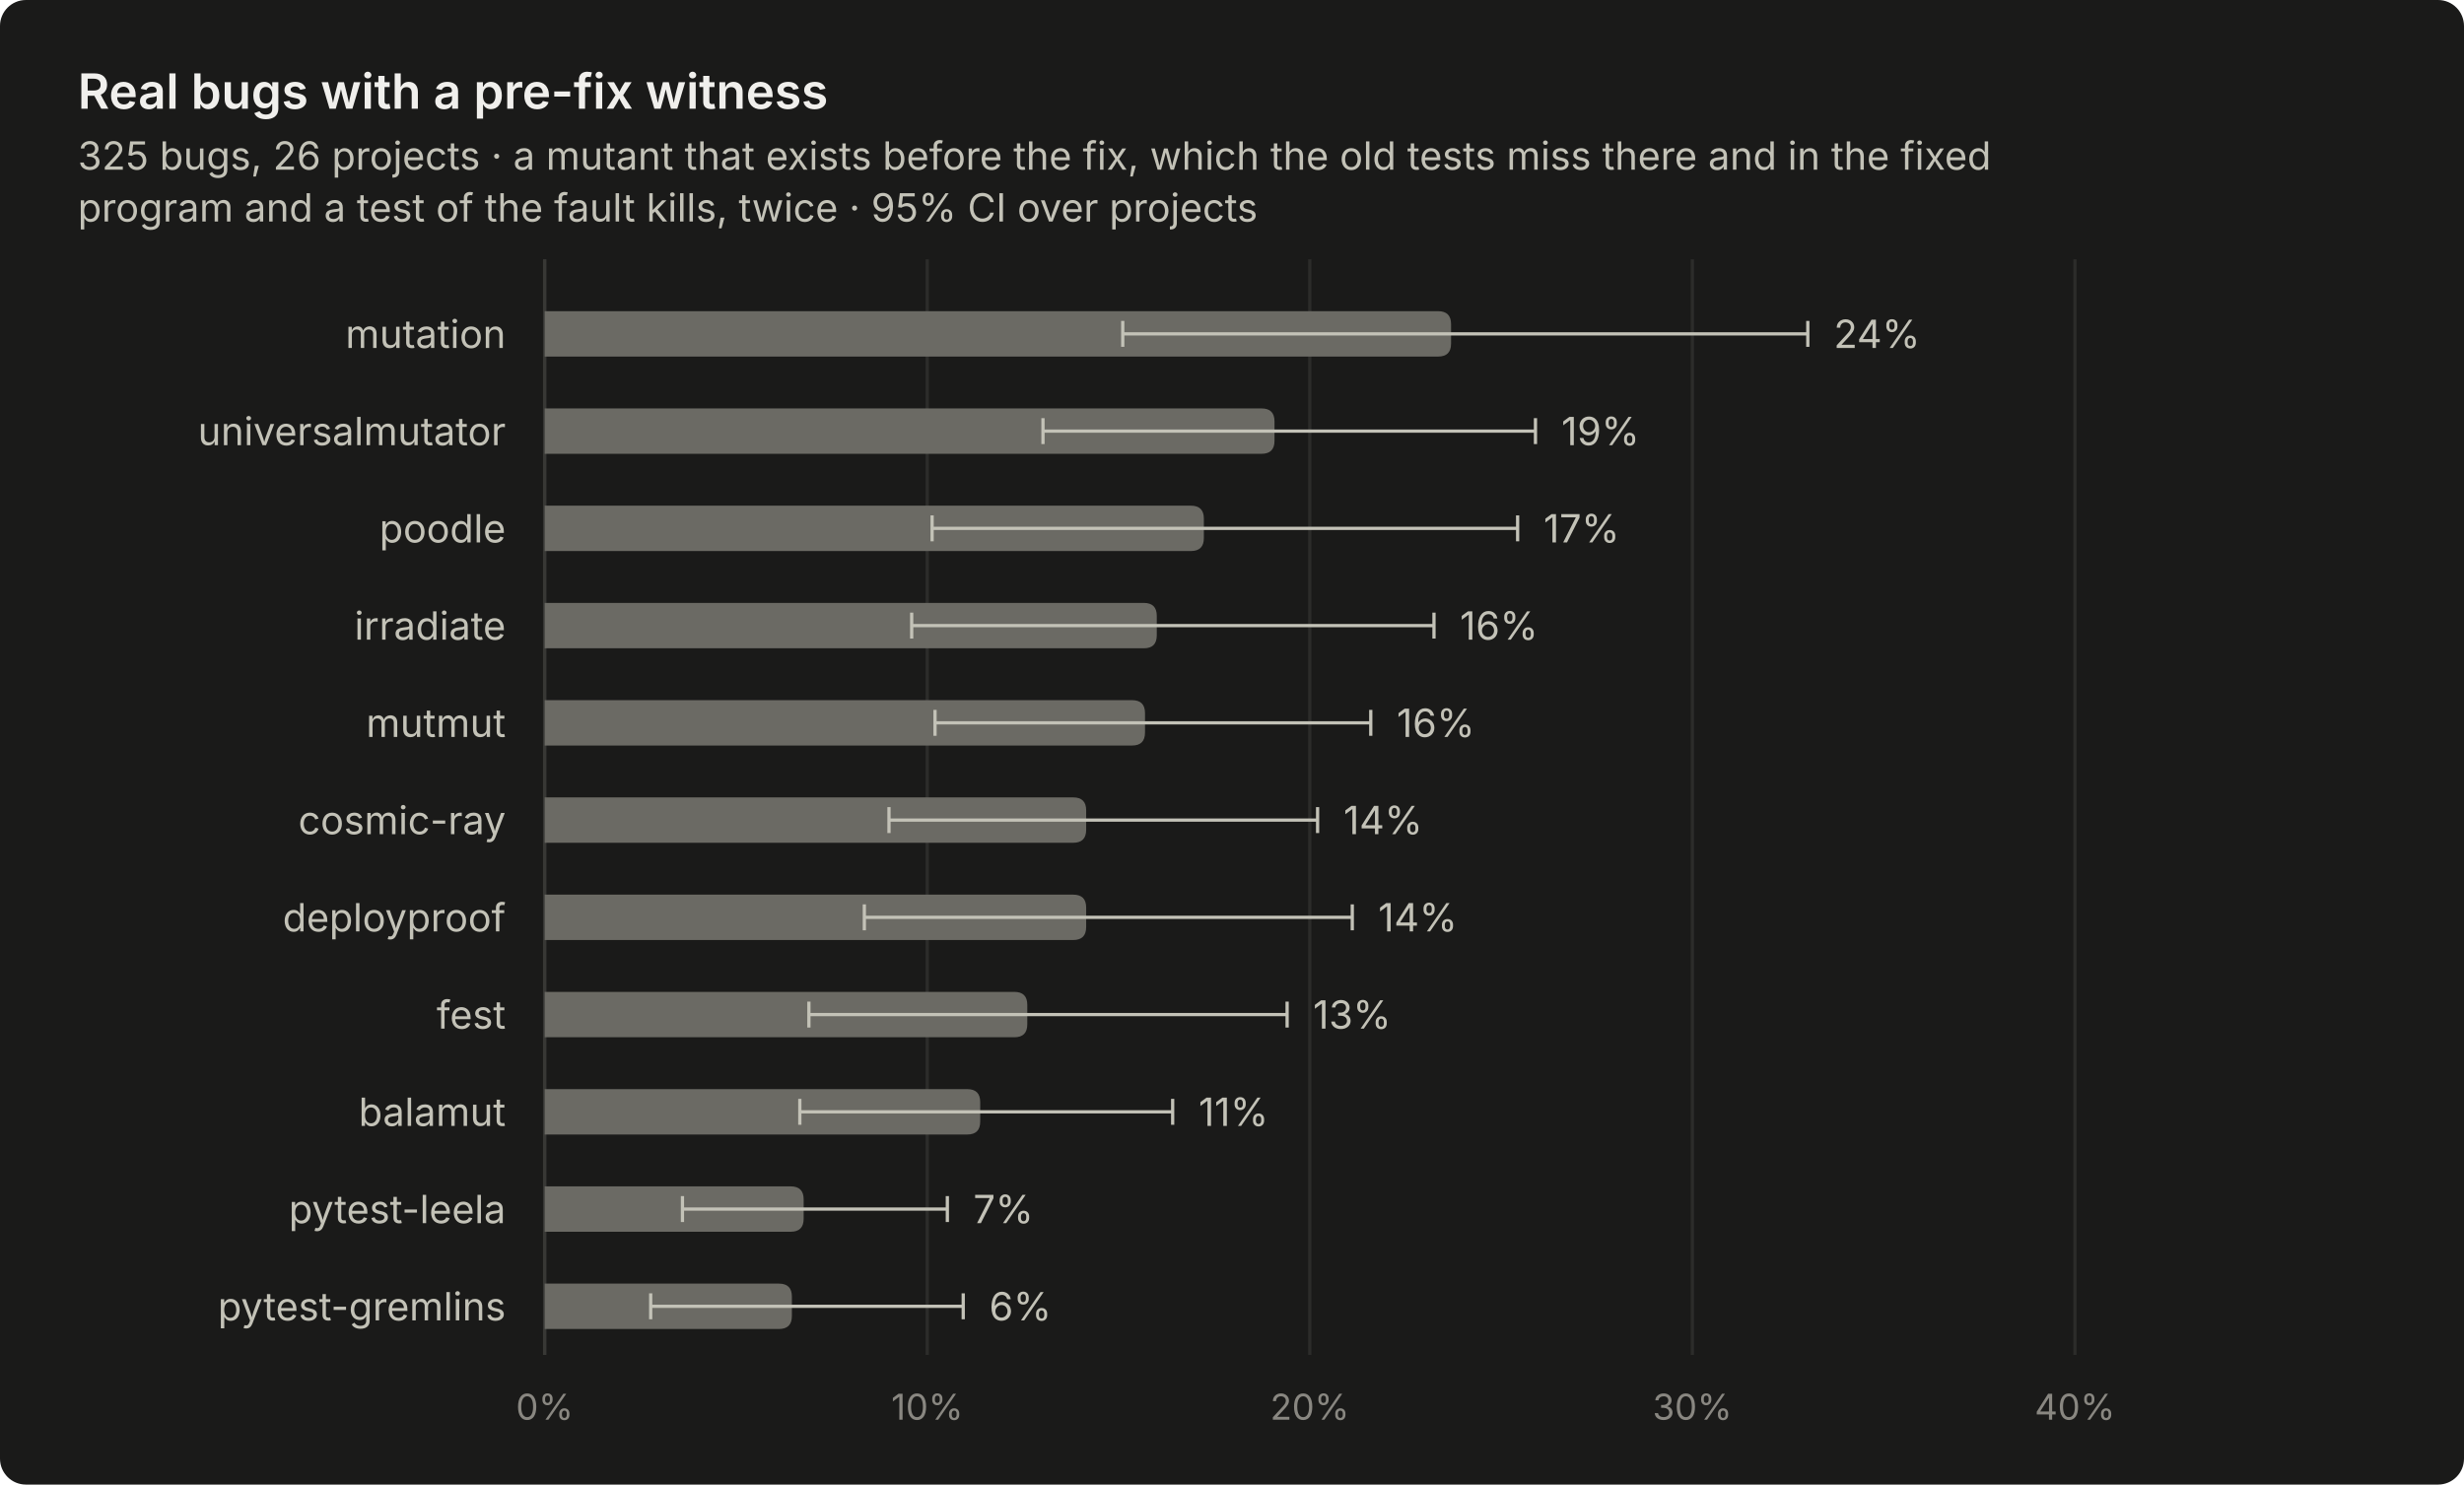
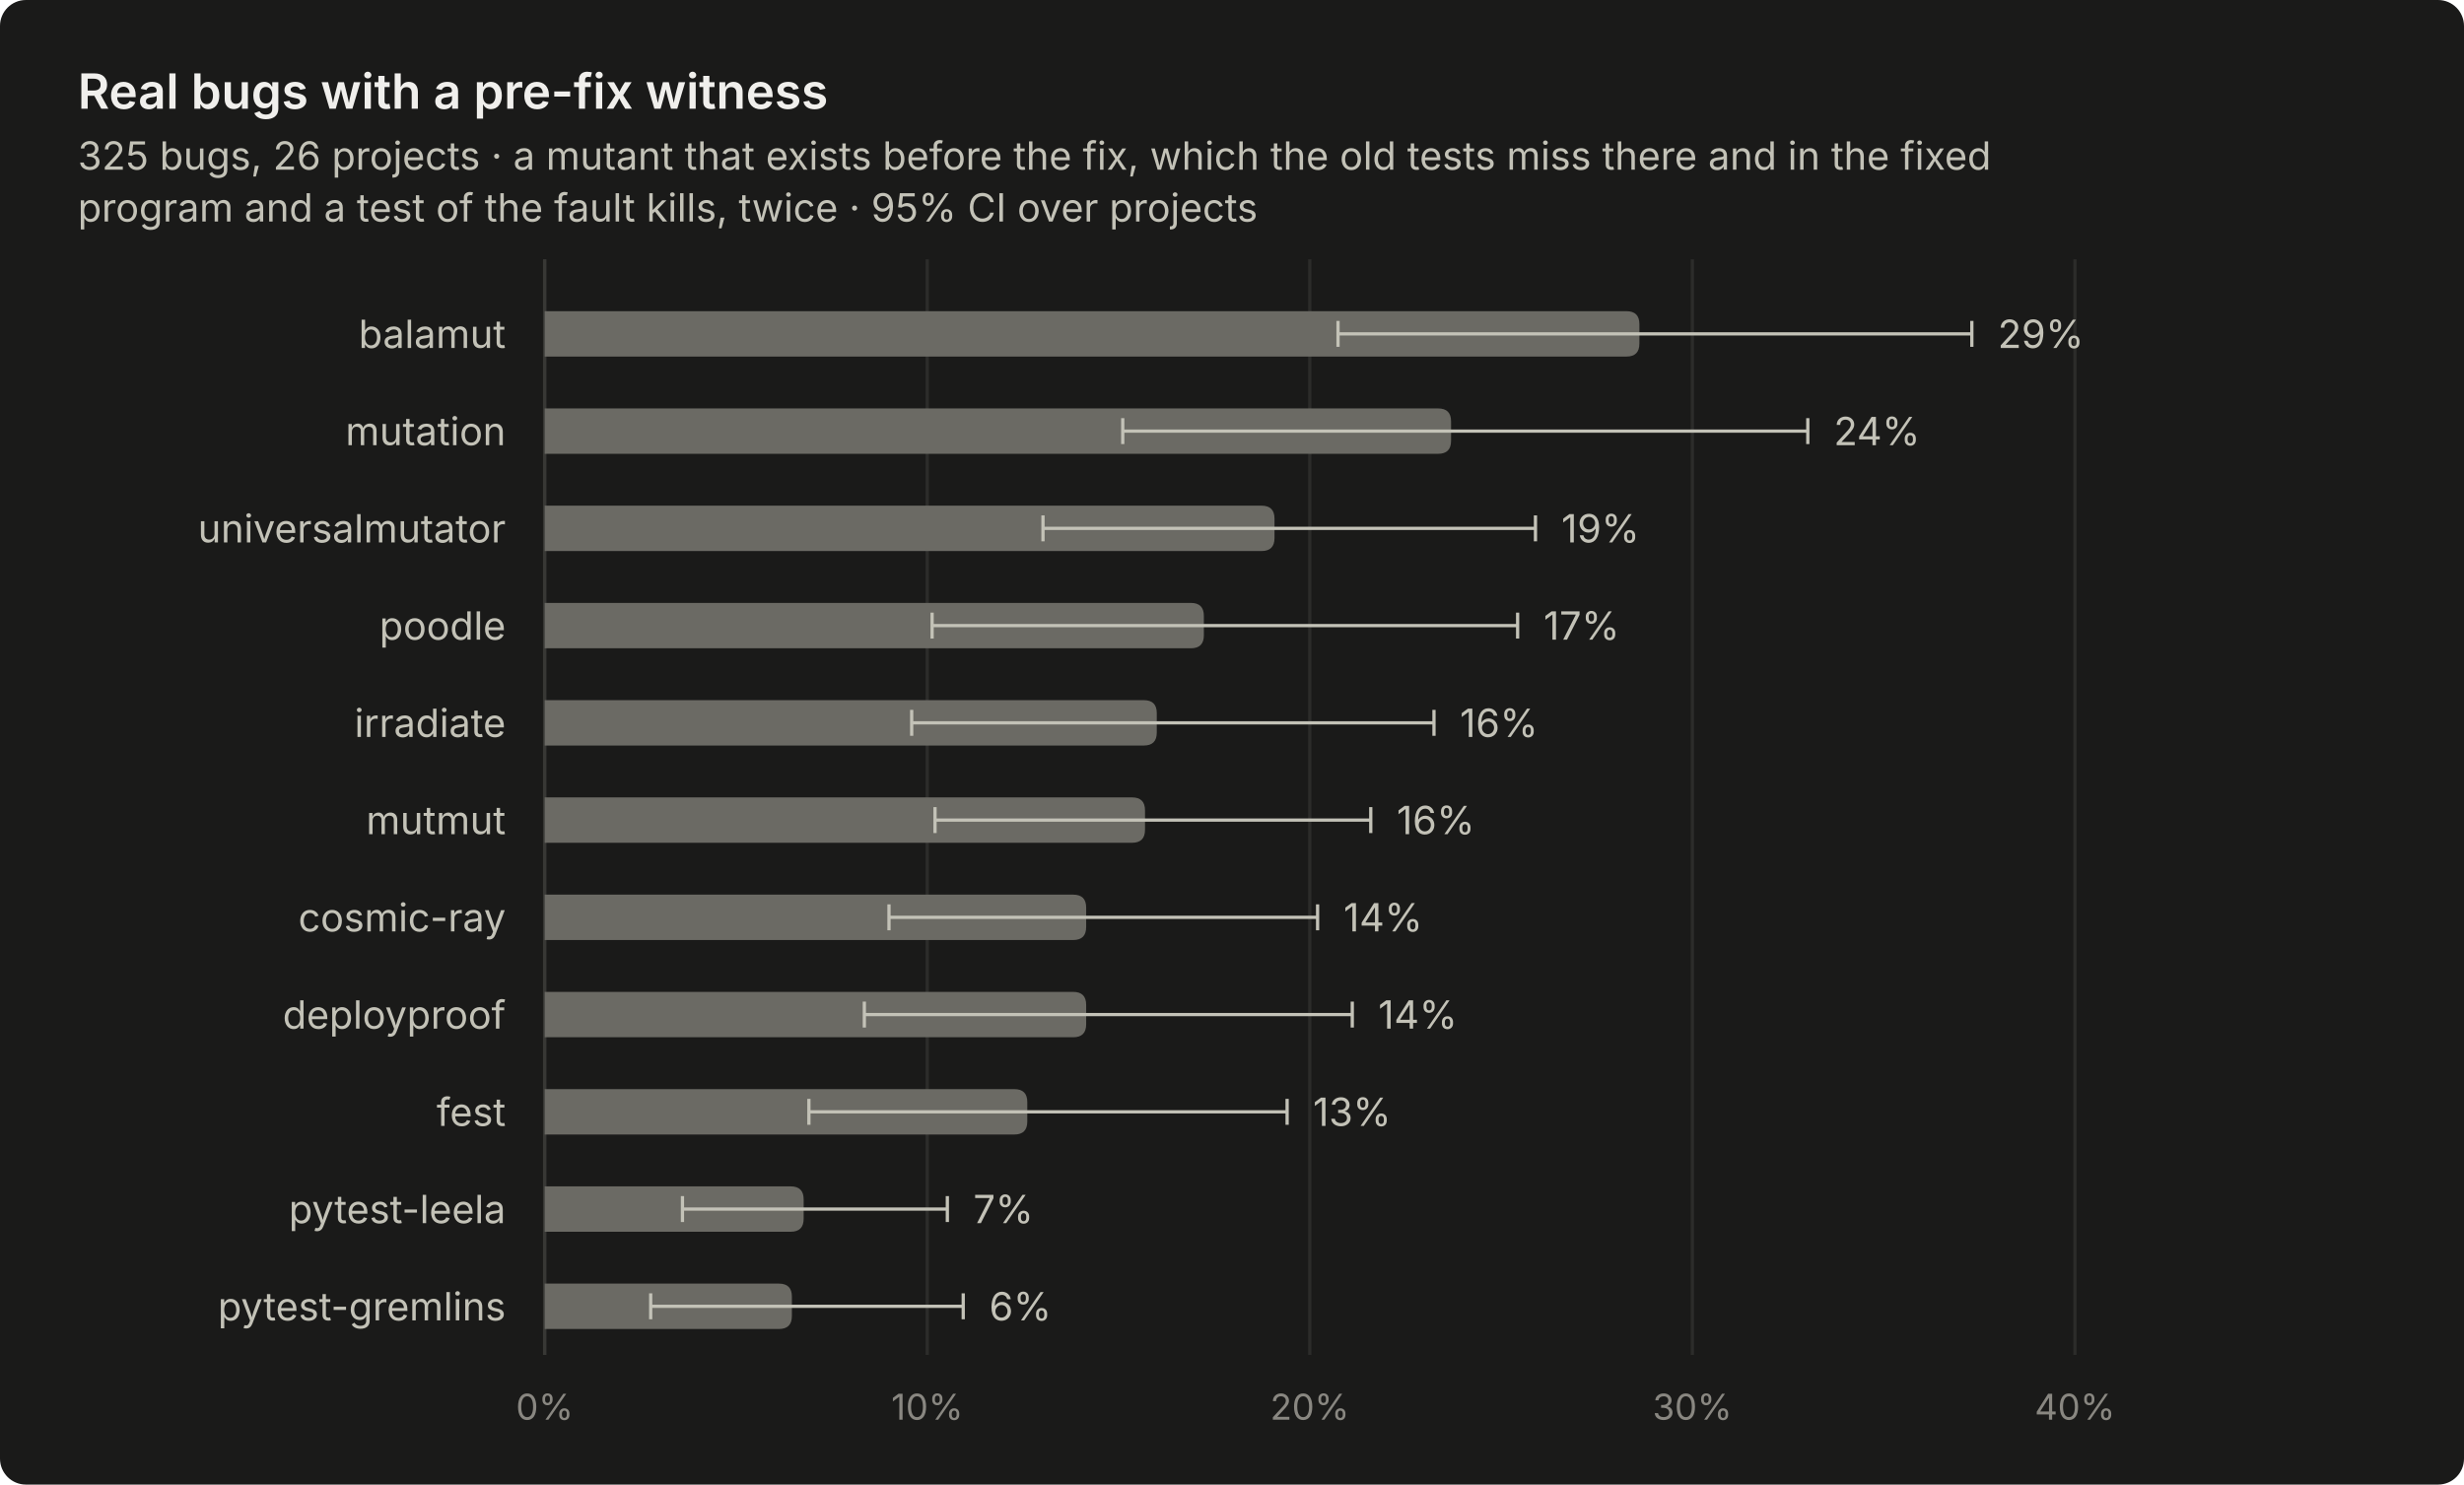
<svg xmlns="http://www.w3.org/2000/svg" width="760" height="458" viewBox="0 0 760 458" font-family="system-ui, -apple-system, &quot;Segoe UI&quot;, sans-serif" role="img" aria-label="Real bugs with a pre-fix witness">
  <rect width="760" height="458" fill="#1a1a19" rx="8" />
  <text x="24.0" y="28.0" fill="#f0efec" font-size="15" font-weight="600" text-anchor="start" dominant-baseline="middle">Real bugs with a pre-fix witness</text>
  <text x="24.0" y="48.0" fill="#c3c2b7" font-size="12" font-weight="400" text-anchor="start" dominant-baseline="middle">325 bugs, 26 projects · a mutant that exists before the fix, which the old tests miss there and in the fixed</text>
  <text x="24.0" y="64.0" fill="#c3c2b7" font-size="12" font-weight="400" text-anchor="start" dominant-baseline="middle">program and a test of the fault kills, twice · 95% CI over projects</text>
  <g transform="translate(0,16)">
    <line x1="168.0" y1="64" x2="168.0" y2="402" stroke="#2c2c2a" stroke-width="1" />
    <text x="168.0" y="418.0" fill="#898781" font-size="11" font-weight="400" text-anchor="middle" dominant-baseline="middle">0%</text>
    <line x1="286.0" y1="64" x2="286.0" y2="402" stroke="#2c2c2a" stroke-width="1" />
    <text x="286.0" y="418.0" fill="#898781" font-size="11" font-weight="400" text-anchor="middle" dominant-baseline="middle">10%</text>
    <line x1="404.0" y1="64" x2="404.0" y2="402" stroke="#2c2c2a" stroke-width="1" />
    <text x="404.0" y="418.0" fill="#898781" font-size="11" font-weight="400" text-anchor="middle" dominant-baseline="middle">20%</text>
    <line x1="522.0" y1="64" x2="522.0" y2="402" stroke="#2c2c2a" stroke-width="1" />
    <text x="522.0" y="418.0" fill="#898781" font-size="11" font-weight="400" text-anchor="middle" dominant-baseline="middle">30%</text>
    <line x1="640.0" y1="64" x2="640.0" y2="402" stroke="#2c2c2a" stroke-width="1" />
    <text x="640.0" y="418.0" fill="#898781" font-size="11" font-weight="400" text-anchor="middle" dominant-baseline="middle">40%</text>
    <line x1="168" y1="64" x2="168" y2="402" stroke="#383835" stroke-width="1" />
-     <text x="156.0" y="87.0" fill="#c3c2b7" font-size="12" font-weight="400" text-anchor="end" dominant-baseline="middle">mutation</text>
-     <path d="M168.00,80.00 H443.57 Q447.57,80.00 447.57,84.00 V90.00 Q447.57,94.00 443.57,94.00 H168.00 Z" fill="#6b6a64" />
-     <line x1="346.3" y1="87.0" x2="557.6" y2="87.0" stroke="#c3c2b7" stroke-width="1" />
-     <line x1="346.3" y1="83.0" x2="346.3" y2="91.0" stroke="#c3c2b7" stroke-width="1" />
-     <line x1="557.6" y1="83.0" x2="557.6" y2="91.0" stroke="#c3c2b7" stroke-width="1" />
-     <text x="565.6" y="87.0" fill="#c3c2b7" font-size="12" font-weight="400" text-anchor="start" dominant-baseline="middle">24%</text>
-     <text x="156.0" y="117.0" fill="#c3c2b7" font-size="12" font-weight="400" text-anchor="end" dominant-baseline="middle">universalmutator</text>
-     <path d="M168.00,110.00 H389.11 Q393.11,110.00 393.11,114.00 V120.00 Q393.11,124.00 389.11,124.00 H168.00 Z" fill="#6b6a64" />
-     <line x1="321.7" y1="117.0" x2="473.6" y2="117.0" stroke="#c3c2b7" stroke-width="1" />
-     <line x1="321.7" y1="113.0" x2="321.7" y2="121.0" stroke="#c3c2b7" stroke-width="1" />
-     <line x1="473.6" y1="113.0" x2="473.6" y2="121.0" stroke="#c3c2b7" stroke-width="1" />
-     <text x="481.6" y="117.0" fill="#c3c2b7" font-size="12" font-weight="400" text-anchor="start" dominant-baseline="middle">19%</text>
-     <text x="156.0" y="147.0" fill="#c3c2b7" font-size="12" font-weight="400" text-anchor="end" dominant-baseline="middle">poodle</text>
-     <path d="M168.00,140.00 H367.32 Q371.32,140.00 371.32,144.00 V150.00 Q371.32,154.00 367.32,154.00 H168.00 Z" fill="#6b6a64" />
-     <line x1="287.5" y1="147.0" x2="468.1" y2="147.0" stroke="#c3c2b7" stroke-width="1" />
-     <line x1="287.5" y1="143.0" x2="287.5" y2="151.0" stroke="#c3c2b7" stroke-width="1" />
-     <line x1="468.1" y1="143.0" x2="468.1" y2="151.0" stroke="#c3c2b7" stroke-width="1" />
-     <text x="476.1" y="147.0" fill="#c3c2b7" font-size="12" font-weight="400" text-anchor="start" dominant-baseline="middle">17%</text>
-     <text x="156.0" y="177.0" fill="#c3c2b7" font-size="12" font-weight="400" text-anchor="end" dominant-baseline="middle">irradiate</text>
-     <path d="M168.00,170.00 H352.80 Q356.80,170.00 356.80,174.00 V180.00 Q356.80,184.00 352.80,184.00 H168.00 Z" fill="#6b6a64" />
-     <line x1="281.2" y1="177.0" x2="442.3" y2="177.0" stroke="#c3c2b7" stroke-width="1" />
-     <line x1="281.2" y1="173.0" x2="281.2" y2="181.0" stroke="#c3c2b7" stroke-width="1" />
-     <line x1="442.3" y1="173.0" x2="442.3" y2="181.0" stroke="#c3c2b7" stroke-width="1" />
-     <text x="450.3" y="177.0" fill="#c3c2b7" font-size="12" font-weight="400" text-anchor="start" dominant-baseline="middle">16%</text>
-     <text x="156.0" y="207.0" fill="#c3c2b7" font-size="12" font-weight="400" text-anchor="end" dominant-baseline="middle">mutmut</text>
-     <path d="M168.00,200.00 H349.17 Q353.17,200.00 353.17,204.00 V210.00 Q353.17,214.00 349.17,214.00 H168.00 Z" fill="#6b6a64" />
-     <line x1="288.4" y1="207.0" x2="422.8" y2="207.0" stroke="#c3c2b7" stroke-width="1" />
-     <line x1="288.4" y1="203.0" x2="288.4" y2="211.0" stroke="#c3c2b7" stroke-width="1" />
-     <line x1="422.8" y1="203.0" x2="422.8" y2="211.0" stroke="#c3c2b7" stroke-width="1" />
-     <text x="430.8" y="207.0" fill="#c3c2b7" font-size="12" font-weight="400" text-anchor="start" dominant-baseline="middle">16%</text>
-     <text x="156.0" y="237.0" fill="#c3c2b7" font-size="12" font-weight="400" text-anchor="end" dominant-baseline="middle">cosmic-ray</text>
-     <path d="M168.00,230.00 H331.02 Q335.02,230.00 335.02,234.00 V240.00 Q335.02,244.00 331.02,244.00 H168.00 Z" fill="#6b6a64" />
-     <line x1="274.2" y1="237.0" x2="406.4" y2="237.0" stroke="#c3c2b7" stroke-width="1" />
-     <line x1="274.2" y1="233.0" x2="274.2" y2="241.0" stroke="#c3c2b7" stroke-width="1" />
-     <line x1="406.4" y1="233.0" x2="406.4" y2="241.0" stroke="#c3c2b7" stroke-width="1" />
-     <text x="414.4" y="237.0" fill="#c3c2b7" font-size="12" font-weight="400" text-anchor="start" dominant-baseline="middle">14%</text>
-     <text x="156.0" y="267.0" fill="#c3c2b7" font-size="12" font-weight="400" text-anchor="end" dominant-baseline="middle">deployproof</text>
+     <text x="156.0" y="87.0" fill="#c3c2b7" font-size="12" font-weight="400" text-anchor="end" dominant-baseline="middle">balamut</text>
+     <path d="M168.00,80.00 H501.66 Q505.66,80.00 505.66,84.00 V90.00 Q505.66,94.00 501.66,94.00 H168.00 Z" fill="#6b6a64" />
+     <line x1="412.7" y1="87.0" x2="608.2" y2="87.0" stroke="#c3c2b7" stroke-width="1" />
+     <line x1="412.7" y1="83.0" x2="412.7" y2="91.0" stroke="#c3c2b7" stroke-width="1" />
+     <line x1="608.2" y1="83.0" x2="608.2" y2="91.0" stroke="#c3c2b7" stroke-width="1" />
+     <text x="616.2" y="87.0" fill="#c3c2b7" font-size="12" font-weight="400" text-anchor="start" dominant-baseline="middle">29%</text>
+     <text x="156.0" y="117.0" fill="#c3c2b7" font-size="12" font-weight="400" text-anchor="end" dominant-baseline="middle">mutation</text>
+     <path d="M168.00,110.00 H443.57 Q447.57,110.00 447.57,114.00 V120.00 Q447.57,124.00 443.57,124.00 H168.00 Z" fill="#6b6a64" />
+     <line x1="346.3" y1="117.0" x2="557.6" y2="117.0" stroke="#c3c2b7" stroke-width="1" />
+     <line x1="346.3" y1="113.0" x2="346.3" y2="121.0" stroke="#c3c2b7" stroke-width="1" />
+     <line x1="557.6" y1="113.0" x2="557.6" y2="121.0" stroke="#c3c2b7" stroke-width="1" />
+     <text x="565.6" y="117.0" fill="#c3c2b7" font-size="12" font-weight="400" text-anchor="start" dominant-baseline="middle">24%</text>
+     <text x="156.0" y="147.0" fill="#c3c2b7" font-size="12" font-weight="400" text-anchor="end" dominant-baseline="middle">universalmutator</text>
+     <path d="M168.00,140.00 H389.11 Q393.11,140.00 393.11,144.00 V150.00 Q393.11,154.00 389.11,154.00 H168.00 Z" fill="#6b6a64" />
+     <line x1="321.7" y1="147.0" x2="473.6" y2="147.0" stroke="#c3c2b7" stroke-width="1" />
+     <line x1="321.7" y1="143.0" x2="321.7" y2="151.0" stroke="#c3c2b7" stroke-width="1" />
+     <line x1="473.6" y1="143.0" x2="473.6" y2="151.0" stroke="#c3c2b7" stroke-width="1" />
+     <text x="481.6" y="147.0" fill="#c3c2b7" font-size="12" font-weight="400" text-anchor="start" dominant-baseline="middle">19%</text>
+     <text x="156.0" y="177.0" fill="#c3c2b7" font-size="12" font-weight="400" text-anchor="end" dominant-baseline="middle">poodle</text>
+     <path d="M168.00,170.00 H367.32 Q371.32,170.00 371.32,174.00 V180.00 Q371.32,184.00 367.32,184.00 H168.00 Z" fill="#6b6a64" />
+     <line x1="287.5" y1="177.0" x2="468.1" y2="177.0" stroke="#c3c2b7" stroke-width="1" />
+     <line x1="287.5" y1="173.0" x2="287.5" y2="181.0" stroke="#c3c2b7" stroke-width="1" />
+     <line x1="468.1" y1="173.0" x2="468.1" y2="181.0" stroke="#c3c2b7" stroke-width="1" />
+     <text x="476.1" y="177.0" fill="#c3c2b7" font-size="12" font-weight="400" text-anchor="start" dominant-baseline="middle">17%</text>
+     <text x="156.0" y="207.0" fill="#c3c2b7" font-size="12" font-weight="400" text-anchor="end" dominant-baseline="middle">irradiate</text>
+     <path d="M168.00,200.00 H352.80 Q356.80,200.00 356.80,204.00 V210.00 Q356.80,214.00 352.80,214.00 H168.00 Z" fill="#6b6a64" />
+     <line x1="281.2" y1="207.0" x2="442.3" y2="207.0" stroke="#c3c2b7" stroke-width="1" />
+     <line x1="281.2" y1="203.0" x2="281.2" y2="211.0" stroke="#c3c2b7" stroke-width="1" />
+     <line x1="442.3" y1="203.0" x2="442.3" y2="211.0" stroke="#c3c2b7" stroke-width="1" />
+     <text x="450.3" y="207.0" fill="#c3c2b7" font-size="12" font-weight="400" text-anchor="start" dominant-baseline="middle">16%</text>
+     <text x="156.0" y="237.0" fill="#c3c2b7" font-size="12" font-weight="400" text-anchor="end" dominant-baseline="middle">mutmut</text>
+     <path d="M168.00,230.00 H349.17 Q353.17,230.00 353.17,234.00 V240.00 Q353.17,244.00 349.17,244.00 H168.00 Z" fill="#6b6a64" />
+     <line x1="288.4" y1="237.0" x2="422.8" y2="237.0" stroke="#c3c2b7" stroke-width="1" />
+     <line x1="288.4" y1="233.0" x2="288.4" y2="241.0" stroke="#c3c2b7" stroke-width="1" />
+     <line x1="422.8" y1="233.0" x2="422.8" y2="241.0" stroke="#c3c2b7" stroke-width="1" />
+     <text x="430.8" y="237.0" fill="#c3c2b7" font-size="12" font-weight="400" text-anchor="start" dominant-baseline="middle">16%</text>
+     <text x="156.0" y="267.0" fill="#c3c2b7" font-size="12" font-weight="400" text-anchor="end" dominant-baseline="middle">cosmic-ray</text>
    <path d="M168.00,260.00 H331.02 Q335.02,260.00 335.02,264.00 V270.00 Q335.02,274.00 331.02,274.00 H168.00 Z" fill="#6b6a64" />
-     <line x1="266.6" y1="267.0" x2="417.1" y2="267.0" stroke="#c3c2b7" stroke-width="1" />
-     <line x1="266.6" y1="263.0" x2="266.6" y2="271.0" stroke="#c3c2b7" stroke-width="1" />
-     <line x1="417.1" y1="263.0" x2="417.1" y2="271.0" stroke="#c3c2b7" stroke-width="1" />
-     <text x="425.1" y="267.0" fill="#c3c2b7" font-size="12" font-weight="400" text-anchor="start" dominant-baseline="middle">14%</text>
-     <text x="156.0" y="297.0" fill="#c3c2b7" font-size="12" font-weight="400" text-anchor="end" dominant-baseline="middle">fest</text>
-     <path d="M168.00,290.00 H312.86 Q316.86,290.00 316.86,294.00 V300.00 Q316.86,304.00 312.86,304.00 H168.00 Z" fill="#6b6a64" />
-     <line x1="249.5" y1="297.0" x2="397.0" y2="297.0" stroke="#c3c2b7" stroke-width="1" />
-     <line x1="249.5" y1="293.0" x2="249.5" y2="301.0" stroke="#c3c2b7" stroke-width="1" />
-     <line x1="397.0" y1="293.0" x2="397.0" y2="301.0" stroke="#c3c2b7" stroke-width="1" />
-     <text x="405.0" y="297.0" fill="#c3c2b7" font-size="12" font-weight="400" text-anchor="start" dominant-baseline="middle">13%</text>
-     <text x="156.0" y="327.0" fill="#c3c2b7" font-size="12" font-weight="400" text-anchor="end" dominant-baseline="middle">balamut</text>
-     <path d="M168.00,320.00 H298.34 Q302.34,320.00 302.34,324.00 V330.00 Q302.34,334.00 298.34,334.00 H168.00 Z" fill="#6b6a64" />
-     <line x1="246.7" y1="327.0" x2="361.7" y2="327.0" stroke="#c3c2b7" stroke-width="1" />
-     <line x1="246.7" y1="323.0" x2="246.7" y2="331.0" stroke="#c3c2b7" stroke-width="1" />
-     <line x1="361.7" y1="323.0" x2="361.7" y2="331.0" stroke="#c3c2b7" stroke-width="1" />
-     <text x="369.7" y="327.0" fill="#c3c2b7" font-size="12" font-weight="400" text-anchor="start" dominant-baseline="middle">11%</text>
+     <line x1="274.2" y1="267.0" x2="406.4" y2="267.0" stroke="#c3c2b7" stroke-width="1" />
+     <line x1="274.2" y1="263.0" x2="274.2" y2="271.0" stroke="#c3c2b7" stroke-width="1" />
+     <line x1="406.4" y1="263.0" x2="406.4" y2="271.0" stroke="#c3c2b7" stroke-width="1" />
+     <text x="414.4" y="267.0" fill="#c3c2b7" font-size="12" font-weight="400" text-anchor="start" dominant-baseline="middle">14%</text>
+     <text x="156.0" y="297.0" fill="#c3c2b7" font-size="12" font-weight="400" text-anchor="end" dominant-baseline="middle">deployproof</text>
+     <path d="M168.00,290.00 H331.02 Q335.02,290.00 335.02,294.00 V300.00 Q335.02,304.00 331.02,304.00 H168.00 Z" fill="#6b6a64" />
+     <line x1="266.6" y1="297.0" x2="417.1" y2="297.0" stroke="#c3c2b7" stroke-width="1" />
+     <line x1="266.6" y1="293.0" x2="266.6" y2="301.0" stroke="#c3c2b7" stroke-width="1" />
+     <line x1="417.1" y1="293.0" x2="417.1" y2="301.0" stroke="#c3c2b7" stroke-width="1" />
+     <text x="425.1" y="297.0" fill="#c3c2b7" font-size="12" font-weight="400" text-anchor="start" dominant-baseline="middle">14%</text>
+     <text x="156.0" y="327.0" fill="#c3c2b7" font-size="12" font-weight="400" text-anchor="end" dominant-baseline="middle">fest</text>
+     <path d="M168.00,320.00 H312.86 Q316.86,320.00 316.86,324.00 V330.00 Q316.86,334.00 312.86,334.00 H168.00 Z" fill="#6b6a64" />
+     <line x1="249.5" y1="327.0" x2="397.0" y2="327.0" stroke="#c3c2b7" stroke-width="1" />
+     <line x1="249.5" y1="323.0" x2="249.5" y2="331.0" stroke="#c3c2b7" stroke-width="1" />
+     <line x1="397.0" y1="323.0" x2="397.0" y2="331.0" stroke="#c3c2b7" stroke-width="1" />
+     <text x="405.0" y="327.0" fill="#c3c2b7" font-size="12" font-weight="400" text-anchor="start" dominant-baseline="middle">13%</text>
    <text x="156.0" y="357.0" fill="#c3c2b7" font-size="12" font-weight="400" text-anchor="end" dominant-baseline="middle">pytest-leela</text>
    <path d="M168.00,350.00 H243.88 Q247.88,350.00 247.88,354.00 V360.00 Q247.88,364.00 243.88,364.00 H168.00 Z" fill="#6b6a64" />
    <line x1="210.5" y1="357.0" x2="292.2" y2="357.0" stroke="#c3c2b7" stroke-width="1" />
    <line x1="210.5" y1="353.0" x2="210.5" y2="361.0" stroke="#c3c2b7" stroke-width="1" />
    <line x1="292.2" y1="353.0" x2="292.2" y2="361.0" stroke="#c3c2b7" stroke-width="1" />
    <text x="300.2" y="357.0" fill="#c3c2b7" font-size="12" font-weight="400" text-anchor="start" dominant-baseline="middle">7%</text>
    <text x="156.0" y="387.0" fill="#c3c2b7" font-size="12" font-weight="400" text-anchor="end" dominant-baseline="middle">pytest-gremlins</text>
    <path d="M168.00,380.00 H240.25 Q244.25,380.00 244.25,384.00 V390.00 Q244.25,394.00 240.25,394.00 H168.00 Z" fill="#6b6a64" />
    <line x1="200.7" y1="387.0" x2="297.1" y2="387.0" stroke="#c3c2b7" stroke-width="1" />
    <line x1="200.7" y1="383.0" x2="200.7" y2="391.0" stroke="#c3c2b7" stroke-width="1" />
    <line x1="297.1" y1="383.0" x2="297.1" y2="391.0" stroke="#c3c2b7" stroke-width="1" />
    <text x="305.1" y="387.0" fill="#c3c2b7" font-size="12" font-weight="400" text-anchor="start" dominant-baseline="middle">6%</text>
  </g>
</svg>
